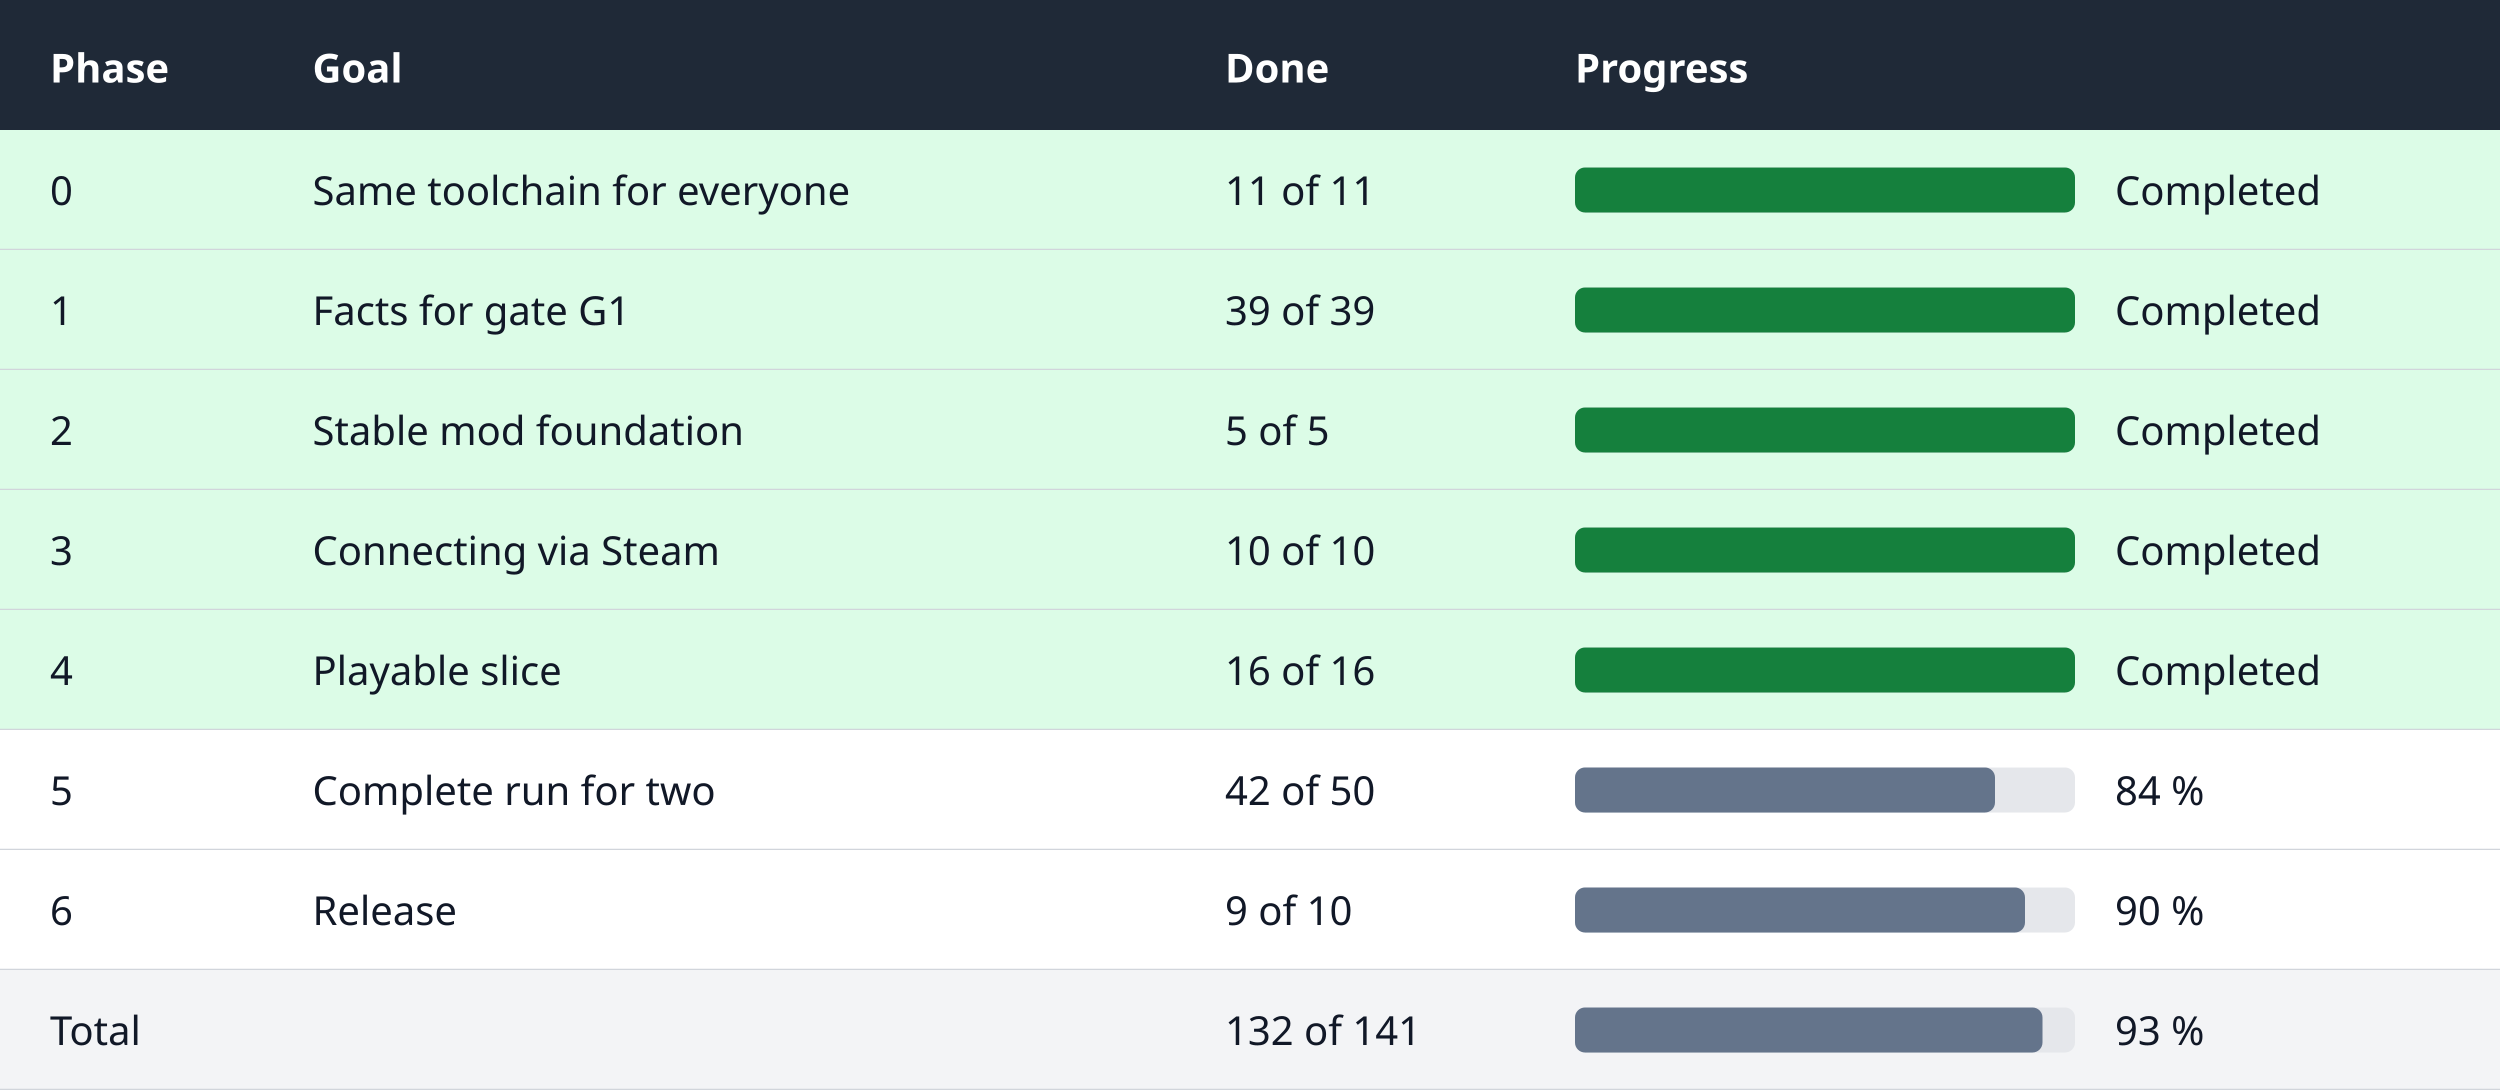
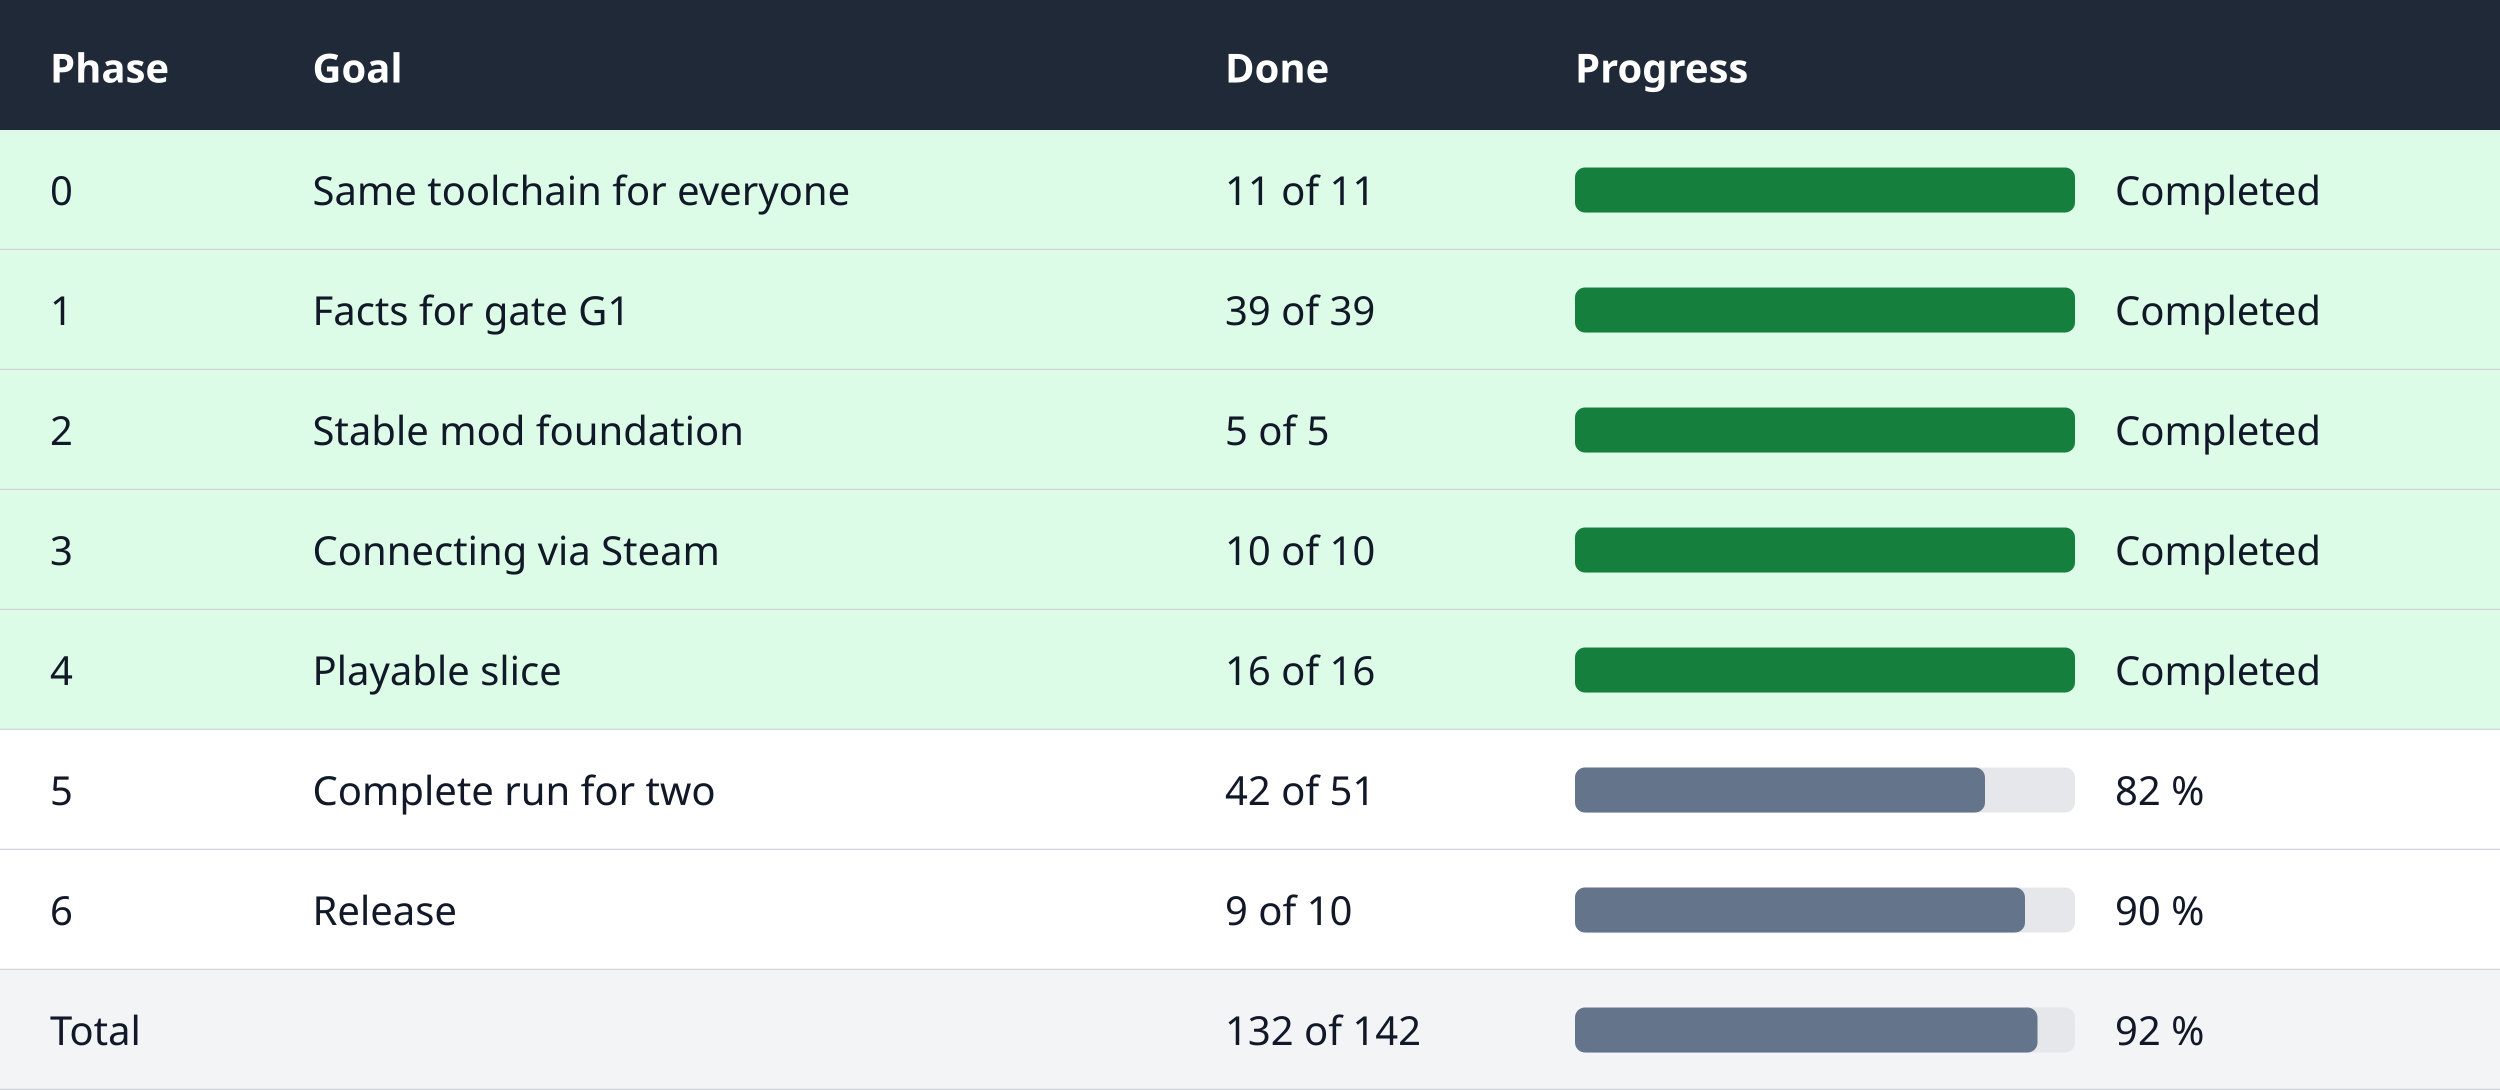
<svg xmlns="http://www.w3.org/2000/svg" width="1000" height="436" viewBox="0 0 1000 436" role="img" aria-labelledby="title desc">
  <g font-family="Segoe UI, sans-serif" font-size="16" fill="#111827">
    <rect width="1000" height="52" fill="#1f2937" />
    <text x="20" y="33" fill="#ffffff" font-weight="600">Phase</text>
    <text x="125" y="33" fill="#ffffff" font-weight="600">Goal</text>
    <text x="490" y="33" fill="#ffffff" font-weight="600">Done</text>
    <text x="630" y="33" fill="#ffffff" font-weight="600">Progress</text>
    <g id="phase-0">
      <rect y="52" width="1000" height="48" fill="#dcfce7" />
      <path d="M0 100H1000" stroke="#d1d5db" />
      <text x="20" y="82">0</text>
      <text x="125" y="82">Same toolchain for everyone</text>
      <text x="490" y="82">11 of 11</text>
      <rect x="630" y="67" width="200" height="18" rx="4" fill="#e5e7eb" />
      <rect x="630" y="67" width="200" height="18" rx="4" fill="#15803d" />
      <text x="846" y="82">Completed</text>
    </g>
    <g id="phase-1">
      <rect y="100" width="1000" height="48" fill="#dcfce7" />
      <path d="M0 148H1000" stroke="#d1d5db" />
      <text x="20" y="130">1</text>
      <text x="125" y="130">Facts for gate G1</text>
      <text x="490" y="130">39 of 39</text>
      <rect x="630" y="115" width="200" height="18" rx="4" fill="#e5e7eb" />
      <rect x="630" y="115" width="200" height="18" rx="4" fill="#15803d" />
      <text x="846" y="130">Completed</text>
    </g>
    <g id="phase-2">
      <rect y="148" width="1000" height="48" fill="#dcfce7" />
      <path d="M0 196H1000" stroke="#d1d5db" />
      <text x="20" y="178">2</text>
      <text x="125" y="178">Stable mod foundation</text>
      <text x="490" y="178">5 of 5</text>
      <rect x="630" y="163" width="200" height="18" rx="4" fill="#e5e7eb" />
      <rect x="630" y="163" width="200" height="18" rx="4" fill="#15803d" />
      <text x="846" y="178">Completed</text>
    </g>
    <g id="phase-3">
      <rect y="196" width="1000" height="48" fill="#dcfce7" />
      <path d="M0 244H1000" stroke="#d1d5db" />
      <text x="20" y="226">3</text>
      <text x="125" y="226">Connecting via Steam</text>
      <text x="490" y="226">10 of 10</text>
      <rect x="630" y="211" width="200" height="18" rx="4" fill="#e5e7eb" />
      <rect x="630" y="211" width="200" height="18" rx="4" fill="#15803d" />
      <text x="846" y="226">Completed</text>
    </g>
    <g id="phase-4">
      <rect y="244" width="1000" height="48" fill="#dcfce7" />
      <path d="M0 292H1000" stroke="#d1d5db" />
      <text x="20" y="274">4</text>
      <text x="125" y="274">Playable slice</text>
      <text x="490" y="274">16 of 16</text>
      <rect x="630" y="259" width="200" height="18" rx="4" fill="#e5e7eb" />
      <rect x="630" y="259" width="200" height="18" rx="4" fill="#15803d" />
      <text x="846" y="274">Completed</text>
    </g>
    <g id="phase-5">
      <rect y="292" width="1000" height="48" fill="#ffffff" />
      <path d="M0 340H1000" stroke="#d1d5db" />
      <text x="20" y="322">5</text>
      <text x="125" y="322">Complete run for two</text>
-       <text x="490" y="322">42 of 50</text>
+       <text x="490" y="322">42 of 51</text>
      <rect x="630" y="307" width="200" height="18" rx="4" fill="#e5e7eb" />
-       <rect x="630" y="307" width="168" height="18" rx="4" fill="#64748b" />
-       <text x="846" y="322">84 %</text>
+       <rect x="630" y="307" width="164" height="18" rx="4" fill="#64748b" />
+       <text x="846" y="322">82 %</text>
    </g>
    <g id="phase-6">
      <rect y="340" width="1000" height="48" fill="#ffffff" />
      <path d="M0 388H1000" stroke="#d1d5db" />
      <text x="20" y="370">6</text>
      <text x="125" y="370">Release</text>
      <text x="490" y="370">9 of 10</text>
      <rect x="630" y="355" width="200" height="18" rx="4" fill="#e5e7eb" />
      <rect x="630" y="355" width="180" height="18" rx="4" fill="#64748b" />
      <text x="846" y="370">90 %</text>
    </g>
    <g id="phase-total">
      <rect y="388" width="1000" height="48" fill="#f3f4f6" />
      <path d="M0 436H1000" stroke="#d1d5db" />
      <text x="20" y="418">Total</text>
      <text x="125" y="418" />
-       <text x="490" y="418">132 of 141</text>
+       <text x="490" y="418">132 of 142</text>
      <rect x="630" y="403" width="200" height="18" rx="4" fill="#e5e7eb" />
-       <rect x="630" y="403" width="187" height="18" rx="4" fill="#64748b" />
-       <text x="846" y="418">93 %</text>
+       <rect x="630" y="403" width="185" height="18" rx="4" fill="#64748b" />
+       <text x="846" y="418">92 %</text>
    </g>
  </g>
</svg>
